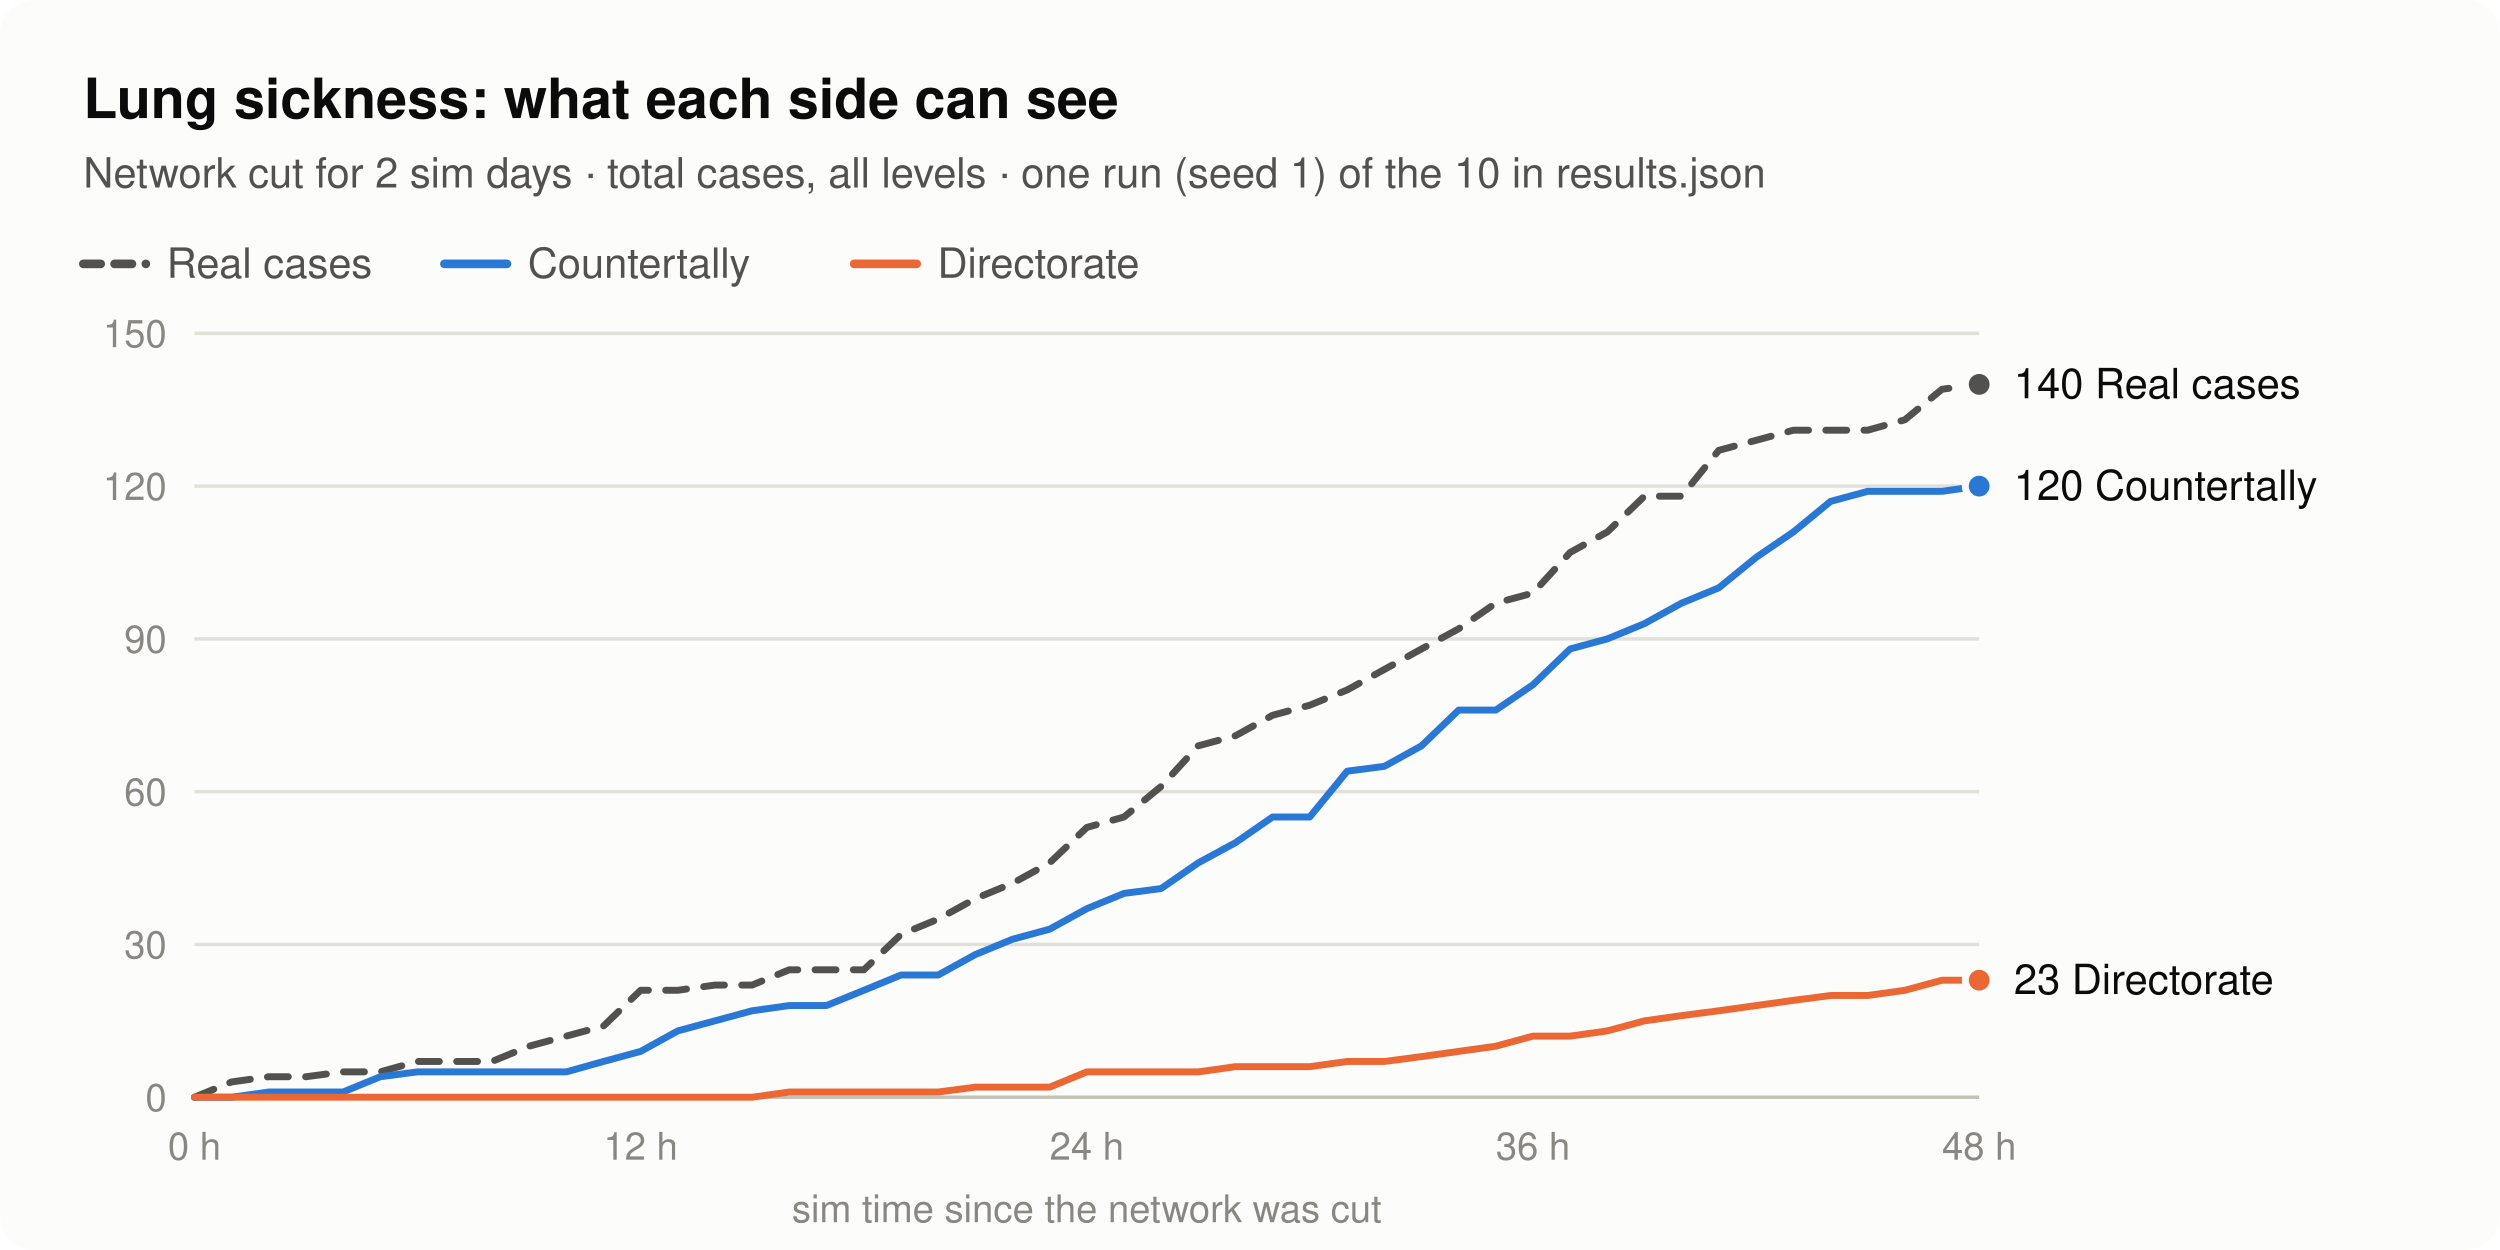
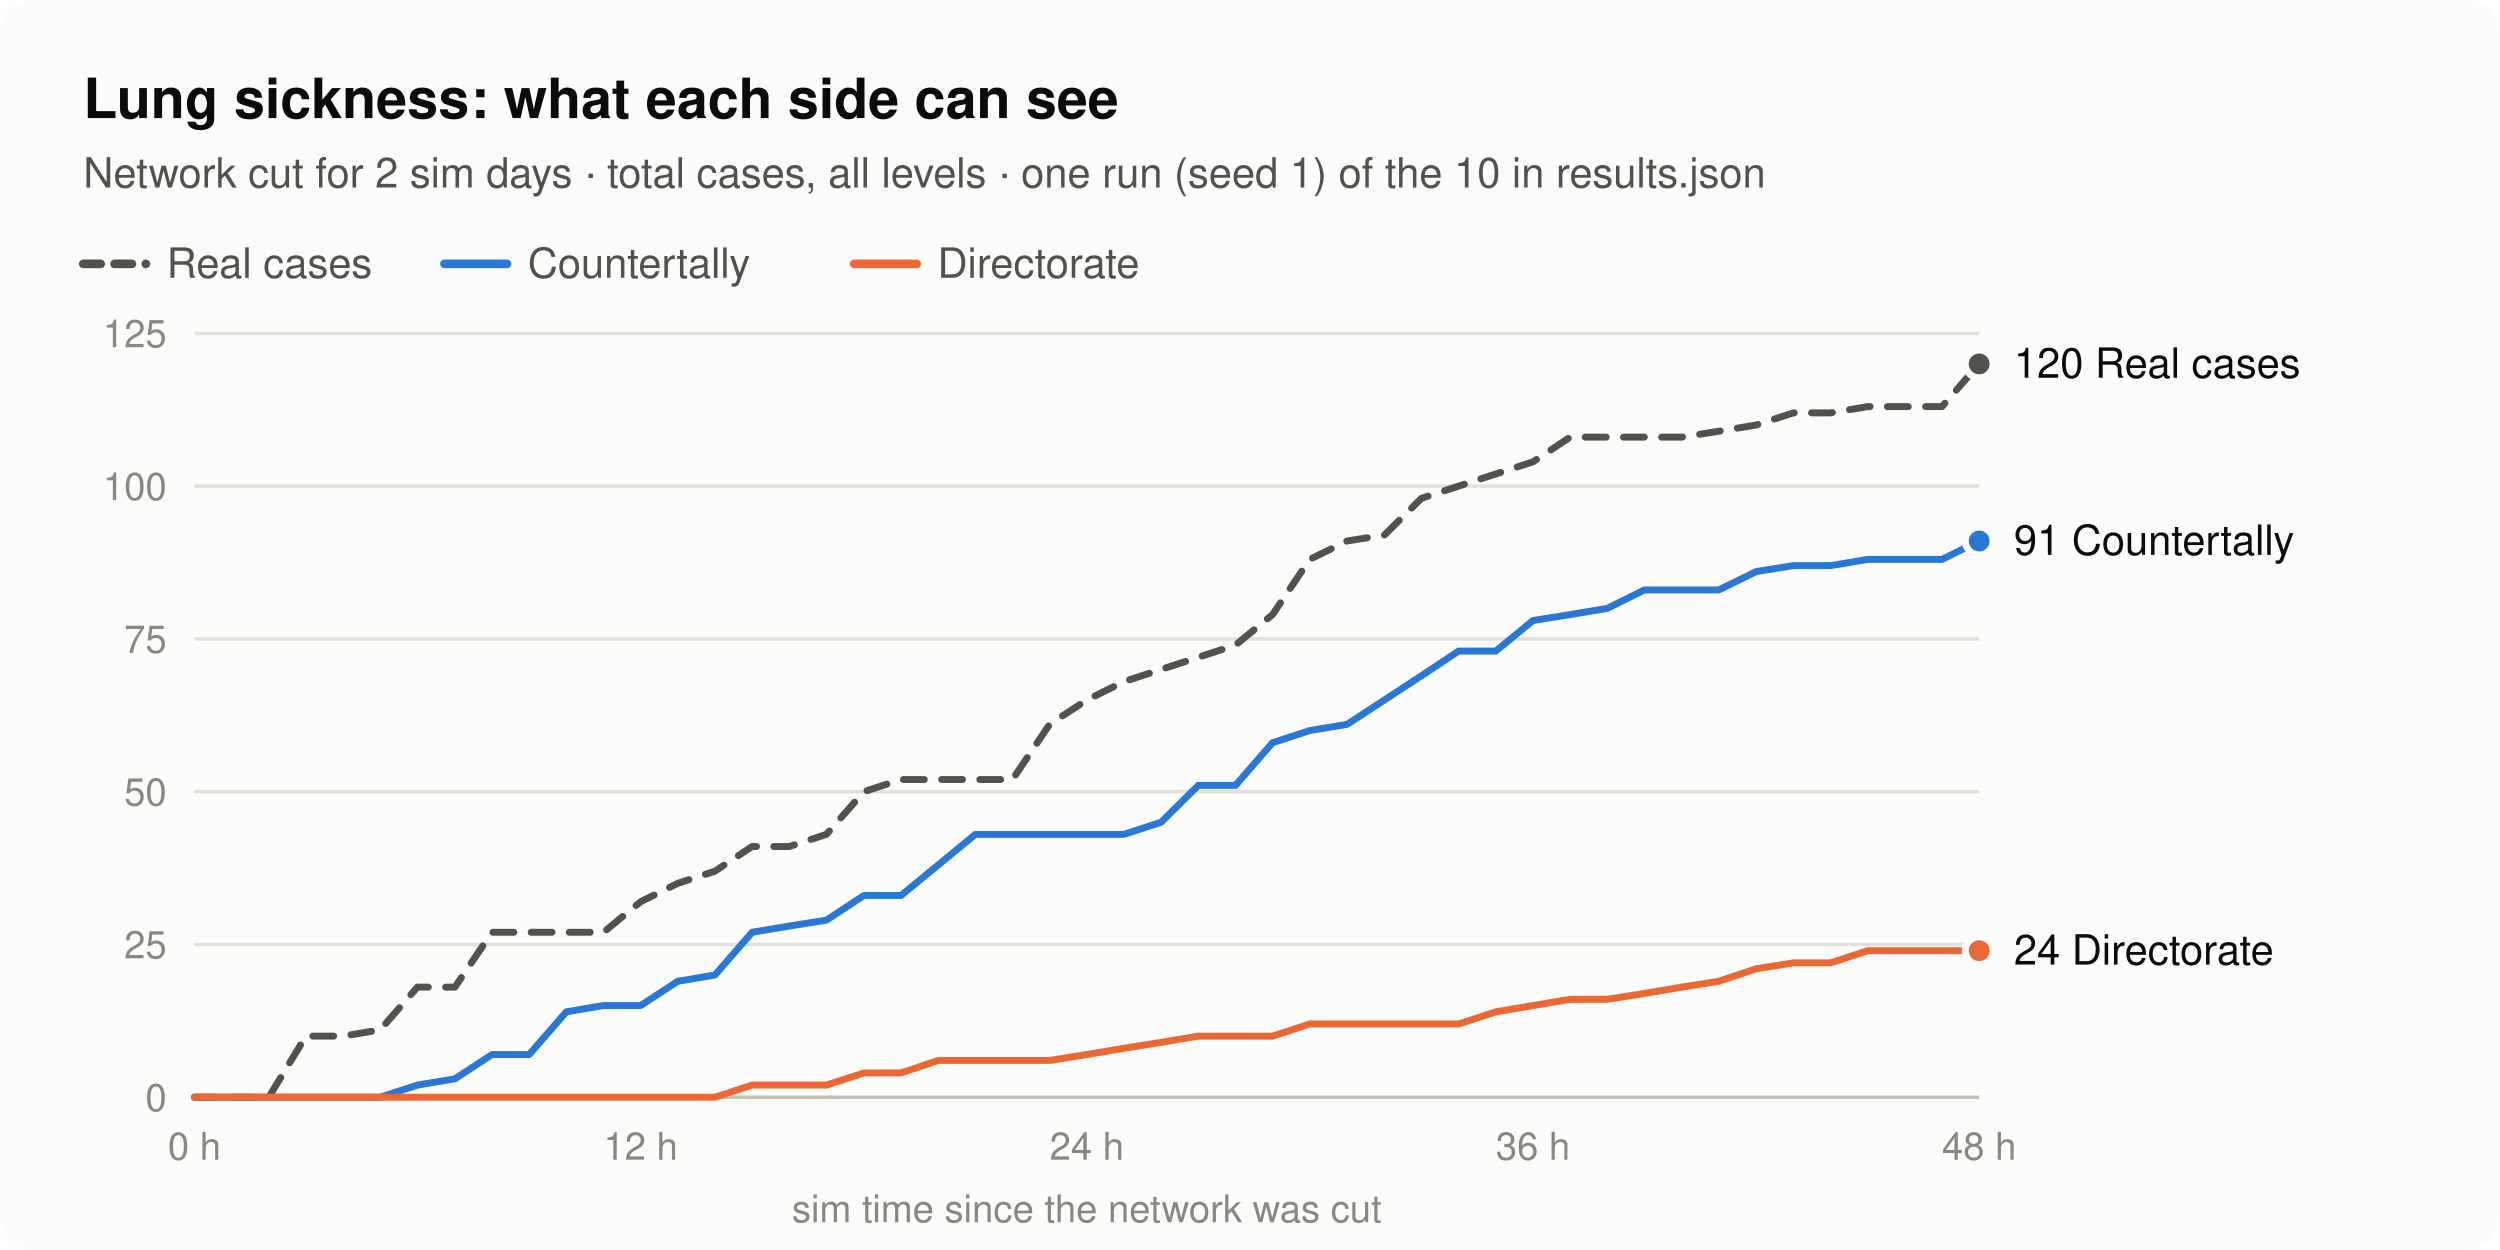
<svg xmlns="http://www.w3.org/2000/svg" width="720" height="360" viewBox="0 0 720 360" font-family="system-ui,-apple-system,'Segoe UI',Helvetica,Arial,sans-serif" role="img" aria-label="Lung sickness: what each side can see">
  <rect width="720" height="360" rx="10" fill="#fcfcfb" />
  <text x="24.0" y="34.0" fill="#0b0b0b" font-size="16" font-weight="600" text-anchor="start">Lung sickness: what each side can see</text>
  <text x="24.0" y="54.0" fill="#52514e" font-size="12" font-weight="400" text-anchor="start">Network cut for 2 sim days · total cases, all levels · one run (seed 1) of the 10 in results.json</text>
  <line x1="24" y1="76" x2="42" y2="76" stroke="#52514e" stroke-width="2.5" stroke-linecap="round" stroke-dasharray="5 4" />
  <text x="48.0" y="80.0" fill="#52514e" font-size="12" font-weight="400" text-anchor="start">Real cases</text>
  <line x1="128" y1="76" x2="146" y2="76" stroke="#2a78d6" stroke-width="2.5" stroke-linecap="round" />
  <text x="152.0" y="80.0" fill="#52514e" font-size="12" font-weight="400" text-anchor="start">Countertally</text>
  <line x1="246" y1="76" x2="264" y2="76" stroke="#eb6834" stroke-width="2.5" stroke-linecap="round" />
  <text x="270.0" y="80.0" fill="#52514e" font-size="12" font-weight="400" text-anchor="start">Directorate</text>
  <line x1="56" y1="316.0" x2="570" y2="316.0" stroke="#c3c2b7" stroke-width="1" />
  <text x="48.0" y="320.0" fill="#898781" font-size="11" font-weight="400" text-anchor="end">0</text>
  <line x1="56" y1="272.0" x2="570" y2="272.0" stroke="#e1e0d9" stroke-width="1" />
-   <text x="48.0" y="276.0" fill="#898781" font-size="11" font-weight="400" text-anchor="end">30</text>
+   <text x="48.0" y="276.0" fill="#898781" font-size="11" font-weight="400" text-anchor="end">25</text>
  <line x1="56" y1="228.0" x2="570" y2="228.0" stroke="#e1e0d9" stroke-width="1" />
-   <text x="48.0" y="232.0" fill="#898781" font-size="11" font-weight="400" text-anchor="end">60</text>
+   <text x="48.0" y="232.0" fill="#898781" font-size="11" font-weight="400" text-anchor="end">50</text>
  <line x1="56" y1="184.0" x2="570" y2="184.0" stroke="#e1e0d9" stroke-width="1" />
-   <text x="48.0" y="188.0" fill="#898781" font-size="11" font-weight="400" text-anchor="end">90</text>
+   <text x="48.0" y="188.0" fill="#898781" font-size="11" font-weight="400" text-anchor="end">75</text>
  <line x1="56" y1="140.0" x2="570" y2="140.0" stroke="#e1e0d9" stroke-width="1" />
-   <text x="48.0" y="144.0" fill="#898781" font-size="11" font-weight="400" text-anchor="end">120</text>
+   <text x="48.0" y="144.0" fill="#898781" font-size="11" font-weight="400" text-anchor="end">100</text>
  <line x1="56" y1="96.0" x2="570" y2="96.0" stroke="#e1e0d9" stroke-width="1" />
-   <text x="48.0" y="100.0" fill="#898781" font-size="11" font-weight="400" text-anchor="end">150</text>
+   <text x="48.0" y="100.0" fill="#898781" font-size="11" font-weight="400" text-anchor="end">125</text>
  <text x="56.0" y="334.0" fill="#898781" font-size="11" font-weight="400" text-anchor="middle">0 h</text>
  <text x="184.5" y="334.0" fill="#898781" font-size="11" font-weight="400" text-anchor="middle">12 h</text>
  <text x="313.0" y="334.0" fill="#898781" font-size="11" font-weight="400" text-anchor="middle">24 h</text>
  <text x="441.5" y="334.0" fill="#898781" font-size="11" font-weight="400" text-anchor="middle">36 h</text>
  <text x="570.0" y="334.0" fill="#898781" font-size="11" font-weight="400" text-anchor="middle">48 h</text>
  <text x="313.0" y="352.0" fill="#898781" font-size="11" font-weight="400" text-anchor="middle">sim time since the network was cut</text>
-   <polyline points="56.0,316.0 66.7,311.6 77.4,310.1 88.1,310.1 98.8,308.7 109.5,308.7 120.2,305.7 131.0,305.7 141.7,305.7 152.4,301.3 163.1,298.4 173.8,295.5 184.5,285.2 195.2,285.2 205.9,283.7 216.6,283.7 227.3,279.3 238.0,279.3 248.8,279.3 259.5,269.1 270.2,264.7 280.9,258.8 291.6,254.4 302.3,248.5 313.0,238.3 323.7,235.3 334.4,226.5 345.1,214.8 355.8,211.9 366.5,206.0 377.2,203.1 388.0,198.7 398.7,192.8 409.4,186.9 420.1,181.1 430.8,173.7 441.5,170.8 452.2,159.1 462.9,153.2 473.6,142.9 484.3,142.9 495.0,129.7 505.8,126.8 516.5,123.9 527.2,123.9 537.9,123.9 548.6,120.9 559.3,112.1 570.0,110.7" fill="none" stroke="#52514e" stroke-width="2" stroke-linejoin="round" stroke-linecap="round" stroke-dasharray="6 5" />
-   <circle cx="570.0" cy="110.7" r="4" fill="#52514e" stroke="#fcfcfb" stroke-width="2" />
-   <polyline points="56.0,316.0 66.7,316.0 77.4,314.5 88.1,314.5 98.8,314.5 109.5,310.1 120.2,308.7 131.0,308.7 141.7,308.7 152.4,308.7 163.1,308.7 173.8,305.7 184.5,302.8 195.2,296.9 205.9,294.0 216.6,291.1 227.3,289.6 238.0,289.6 248.8,285.2 259.5,280.8 270.2,280.8 280.9,274.9 291.6,270.5 302.3,267.6 313.0,261.7 323.7,257.3 334.4,255.9 345.1,248.5 355.8,242.7 366.5,235.3 377.2,235.3 388.0,222.1 398.7,220.7 409.4,214.8 420.1,204.5 430.8,204.5 441.5,197.2 452.2,186.9 462.9,184.0 473.6,179.6 484.3,173.7 495.0,169.3 505.8,160.5 516.5,153.2 527.2,144.4 537.9,141.5 548.6,141.5 559.3,141.5 570.0,140.0" fill="none" stroke="#2a78d6" stroke-width="2" stroke-linejoin="round" stroke-linecap="round" />
-   <circle cx="570.0" cy="140.0" r="4" fill="#2a78d6" stroke="#fcfcfb" stroke-width="2" />
-   <polyline points="56.0,316.0 66.7,316.0 77.4,316.0 88.1,316.0 98.8,316.0 109.5,316.0 120.2,316.0 131.0,316.0 141.7,316.0 152.4,316.0 163.1,316.0 173.8,316.0 184.5,316.0 195.2,316.0 205.9,316.0 216.6,316.0 227.3,314.5 238.0,314.5 248.8,314.5 259.5,314.5 270.2,314.5 280.9,313.1 291.6,313.1 302.3,313.1 313.0,308.7 323.7,308.7 334.4,308.7 345.1,308.7 355.8,307.2 366.5,307.2 377.2,307.2 388.0,305.7 398.7,305.7 409.4,304.3 420.1,302.8 430.8,301.3 441.5,298.4 452.2,298.4 462.9,296.9 473.6,294.0 484.3,292.5 495.0,291.1 505.8,289.6 516.5,288.1 527.2,286.7 537.9,286.7 548.6,285.2 559.3,282.3 570.0,282.3" fill="none" stroke="#eb6834" stroke-width="2" stroke-linejoin="round" stroke-linecap="round" />
-   <circle cx="570.0" cy="282.3" r="4" fill="#eb6834" stroke="#fcfcfb" stroke-width="2" />
-   <text x="580.0" y="114.7" fill="#0b0b0b" font-size="12" font-weight="400" text-anchor="start">140 Real cases</text>
-   <text x="580.0" y="144.0" fill="#0b0b0b" font-size="12" font-weight="400" text-anchor="start">120 Countertally</text>
-   <text x="580.0" y="286.3" fill="#0b0b0b" font-size="12" font-weight="400" text-anchor="start">23 Directorate</text>
+   <polyline points="56.0,316.0 66.7,316.0 77.4,316.0 88.1,298.4 98.8,298.4 109.5,296.6 120.2,284.3 131.0,284.3 141.7,268.5 152.4,268.5 163.1,268.5 173.8,268.5 184.5,259.7 195.2,254.4 205.9,250.9 216.6,243.8 227.3,243.8 238.0,240.3 248.8,228.0 259.5,224.5 270.2,224.5 280.9,224.5 291.6,224.5 302.3,208.6 313.0,201.6 323.7,196.3 334.4,192.8 345.1,189.3 355.8,185.8 366.5,177.0 377.2,161.1 388.0,155.8 398.7,154.1 409.4,143.5 420.1,140.0 430.8,136.5 441.5,133.0 452.2,125.9 462.9,125.9 473.6,125.9 484.3,125.9 495.0,124.2 505.8,122.4 516.5,118.9 527.2,118.9 537.9,117.1 548.6,117.1 559.3,117.1 570.0,104.8" fill="none" stroke="#52514e" stroke-width="2" stroke-linejoin="round" stroke-linecap="round" stroke-dasharray="6 5" />
+   <circle cx="570.0" cy="104.8" r="4" fill="#52514e" stroke="#fcfcfb" stroke-width="2" />
+   <polyline points="56.0,316.0 66.7,316.0 77.4,316.0 88.1,316.0 98.8,316.0 109.5,316.0 120.2,312.5 131.0,310.7 141.7,303.7 152.4,303.7 163.1,291.4 173.8,289.6 184.5,289.6 195.2,282.6 205.9,280.8 216.6,268.5 227.3,266.7 238.0,265.0 248.8,257.9 259.5,257.9 270.2,249.1 280.9,240.3 291.6,240.3 302.3,240.3 313.0,240.3 323.7,240.3 334.4,236.8 345.1,226.2 355.8,226.2 366.5,213.9 377.2,210.4 388.0,208.6 398.7,201.6 409.4,194.6 420.1,187.5 430.8,187.5 441.5,178.7 452.2,177.0 462.9,175.2 473.6,169.9 484.3,169.9 495.0,169.9 505.8,164.6 516.5,162.9 527.2,162.9 537.9,161.1 548.6,161.1 559.3,161.1 570.0,155.8" fill="none" stroke="#2a78d6" stroke-width="2" stroke-linejoin="round" stroke-linecap="round" />
+   <circle cx="570.0" cy="155.8" r="4" fill="#2a78d6" stroke="#fcfcfb" stroke-width="2" />
+   <polyline points="56.0,316.0 66.7,316.0 77.4,316.0 88.1,316.0 98.8,316.0 109.5,316.0 120.2,316.0 131.0,316.0 141.7,316.0 152.4,316.0 163.1,316.0 173.8,316.0 184.5,316.0 195.2,316.0 205.9,316.0 216.6,312.5 227.3,312.5 238.0,312.5 248.8,309.0 259.5,309.0 270.2,305.4 280.9,305.4 291.6,305.4 302.3,305.4 313.0,303.7 323.7,301.9 334.4,300.2 345.1,298.4 355.8,298.4 366.5,298.4 377.2,294.9 388.0,294.9 398.7,294.9 409.4,294.9 420.1,294.9 430.8,291.4 441.5,289.6 452.2,287.8 462.9,287.8 473.6,286.1 484.3,284.3 495.0,282.6 505.8,279.0 516.5,277.3 527.2,277.3 537.9,273.8 548.6,273.8 559.3,273.8 570.0,273.8" fill="none" stroke="#eb6834" stroke-width="2" stroke-linejoin="round" stroke-linecap="round" />
+   <circle cx="570.0" cy="273.8" r="4" fill="#eb6834" stroke="#fcfcfb" stroke-width="2" />
+   <text x="580.0" y="108.8" fill="#0b0b0b" font-size="12" font-weight="400" text-anchor="start">120 Real cases</text>
+   <text x="580.0" y="159.8" fill="#0b0b0b" font-size="12" font-weight="400" text-anchor="start">91 Countertally</text>
+   <text x="580.0" y="277.8" fill="#0b0b0b" font-size="12" font-weight="400" text-anchor="start">24 Directorate</text>
</svg>
